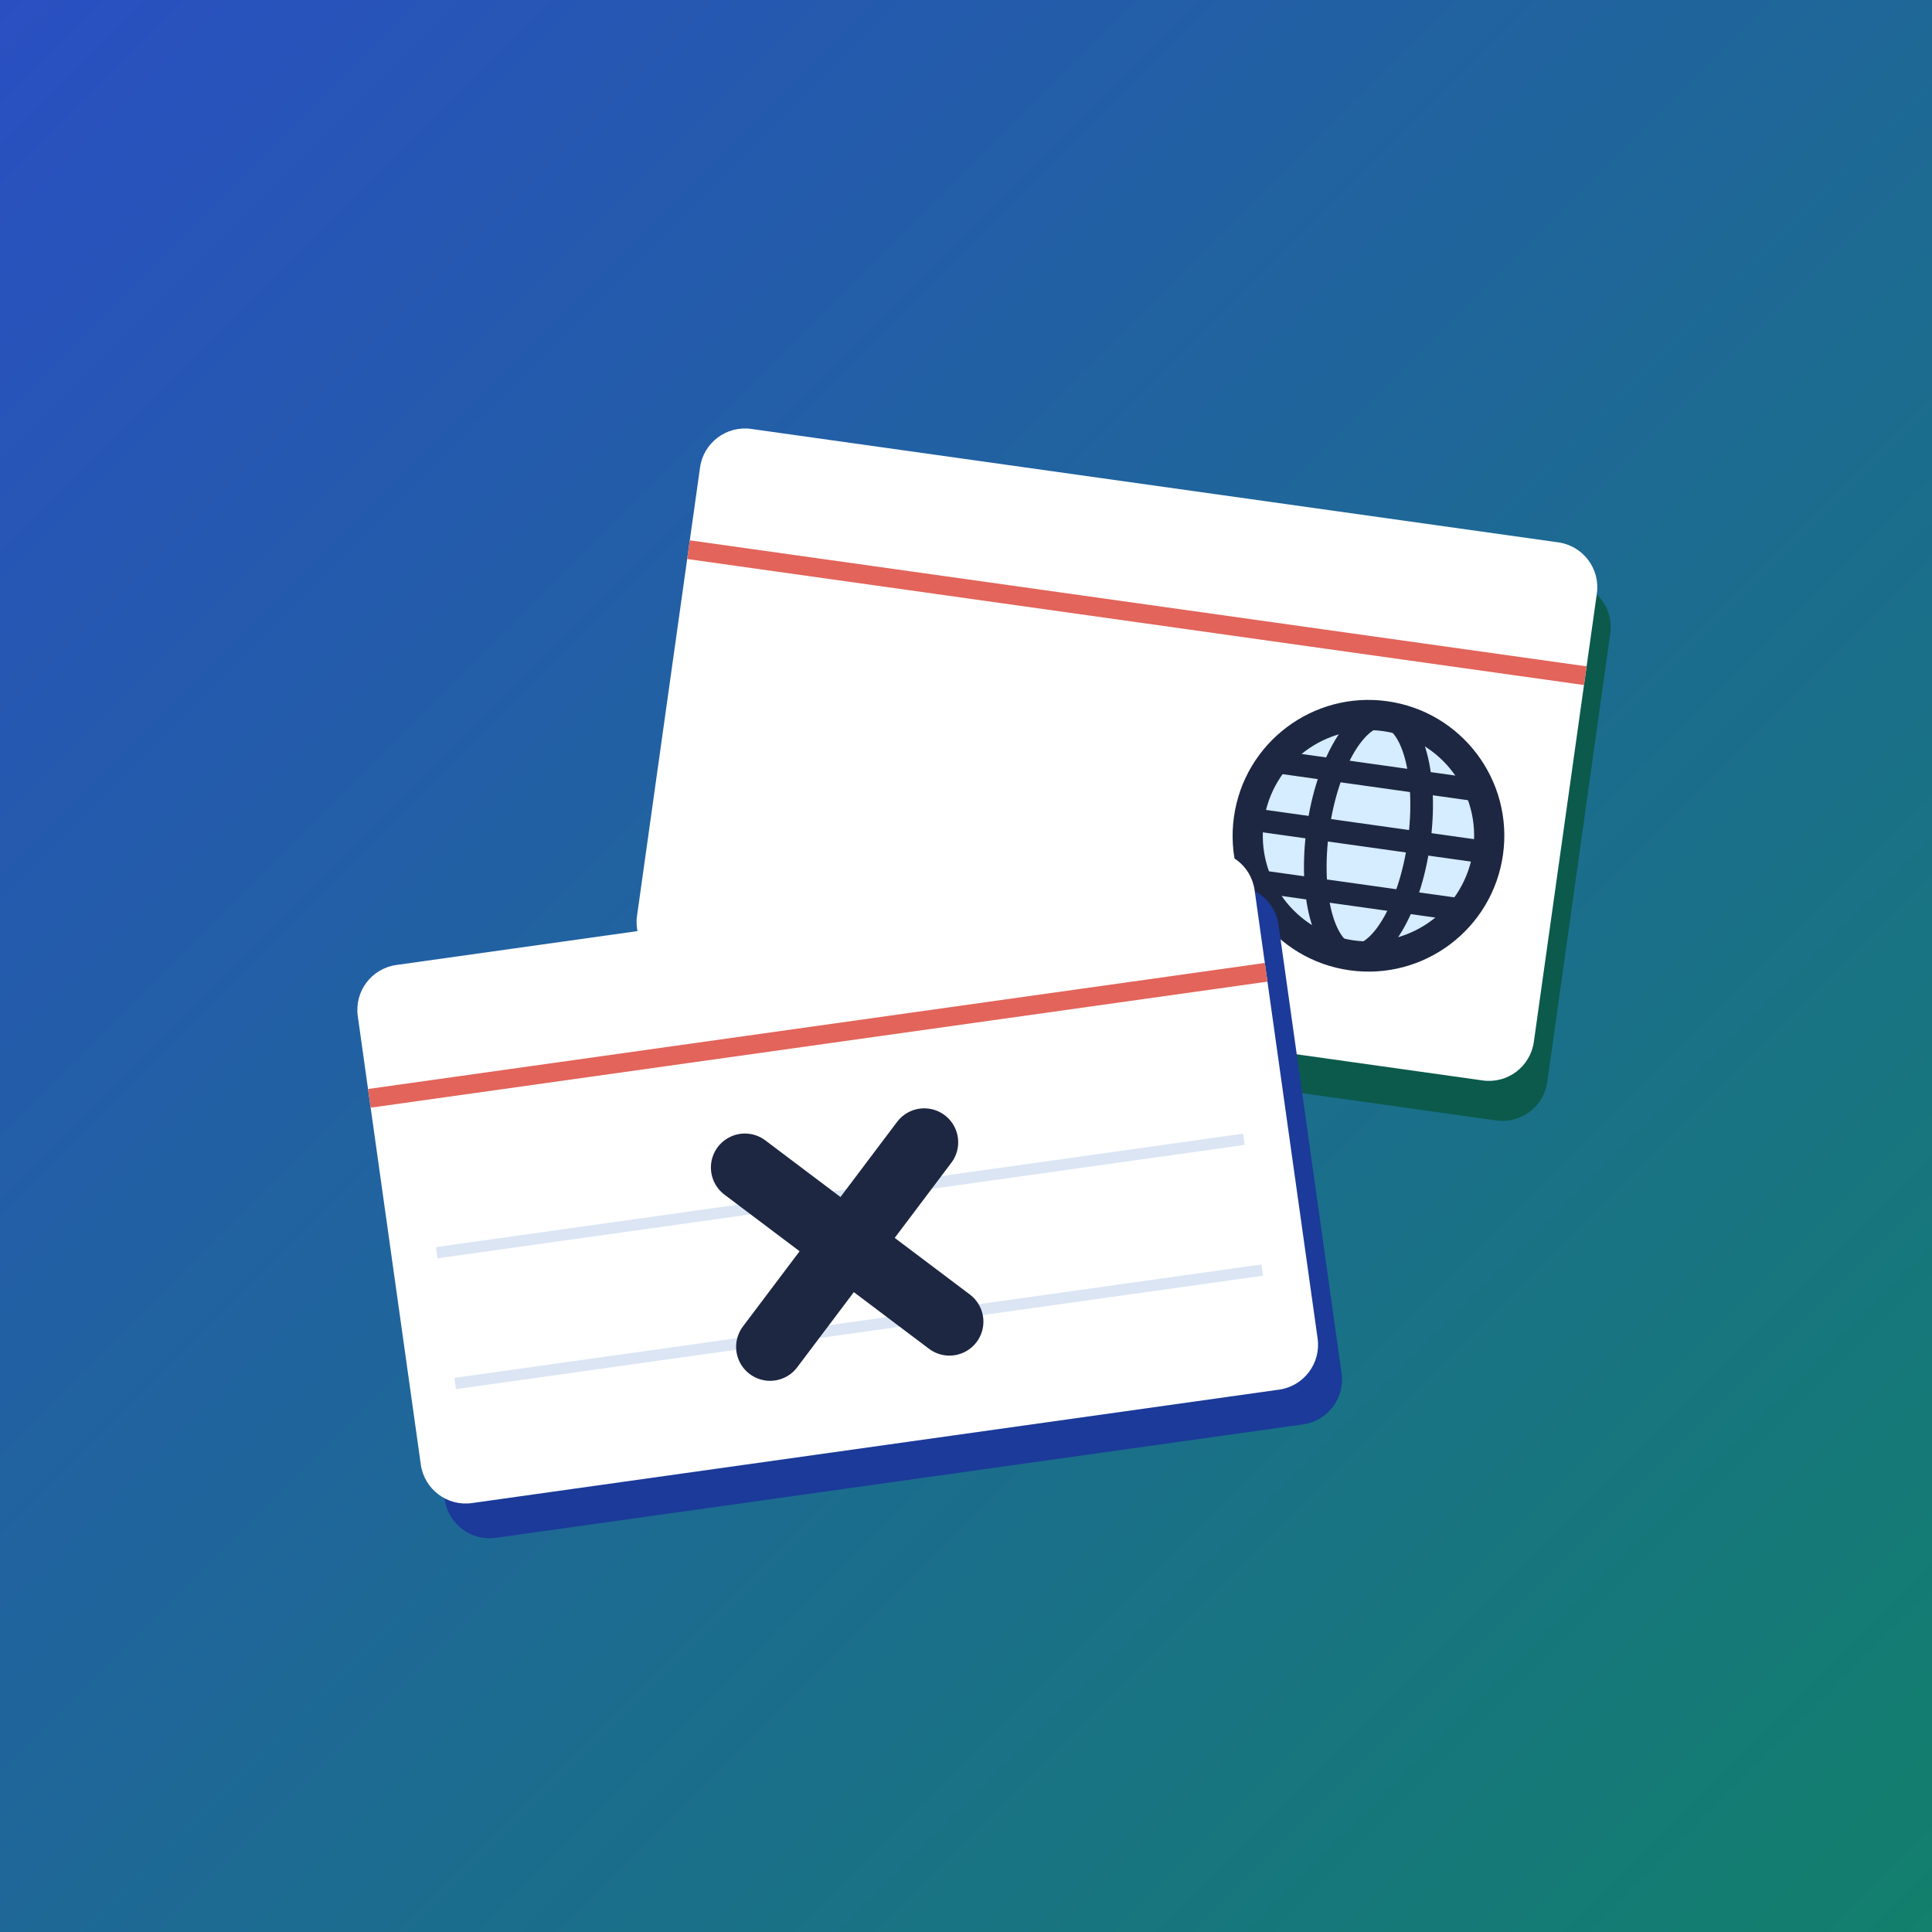
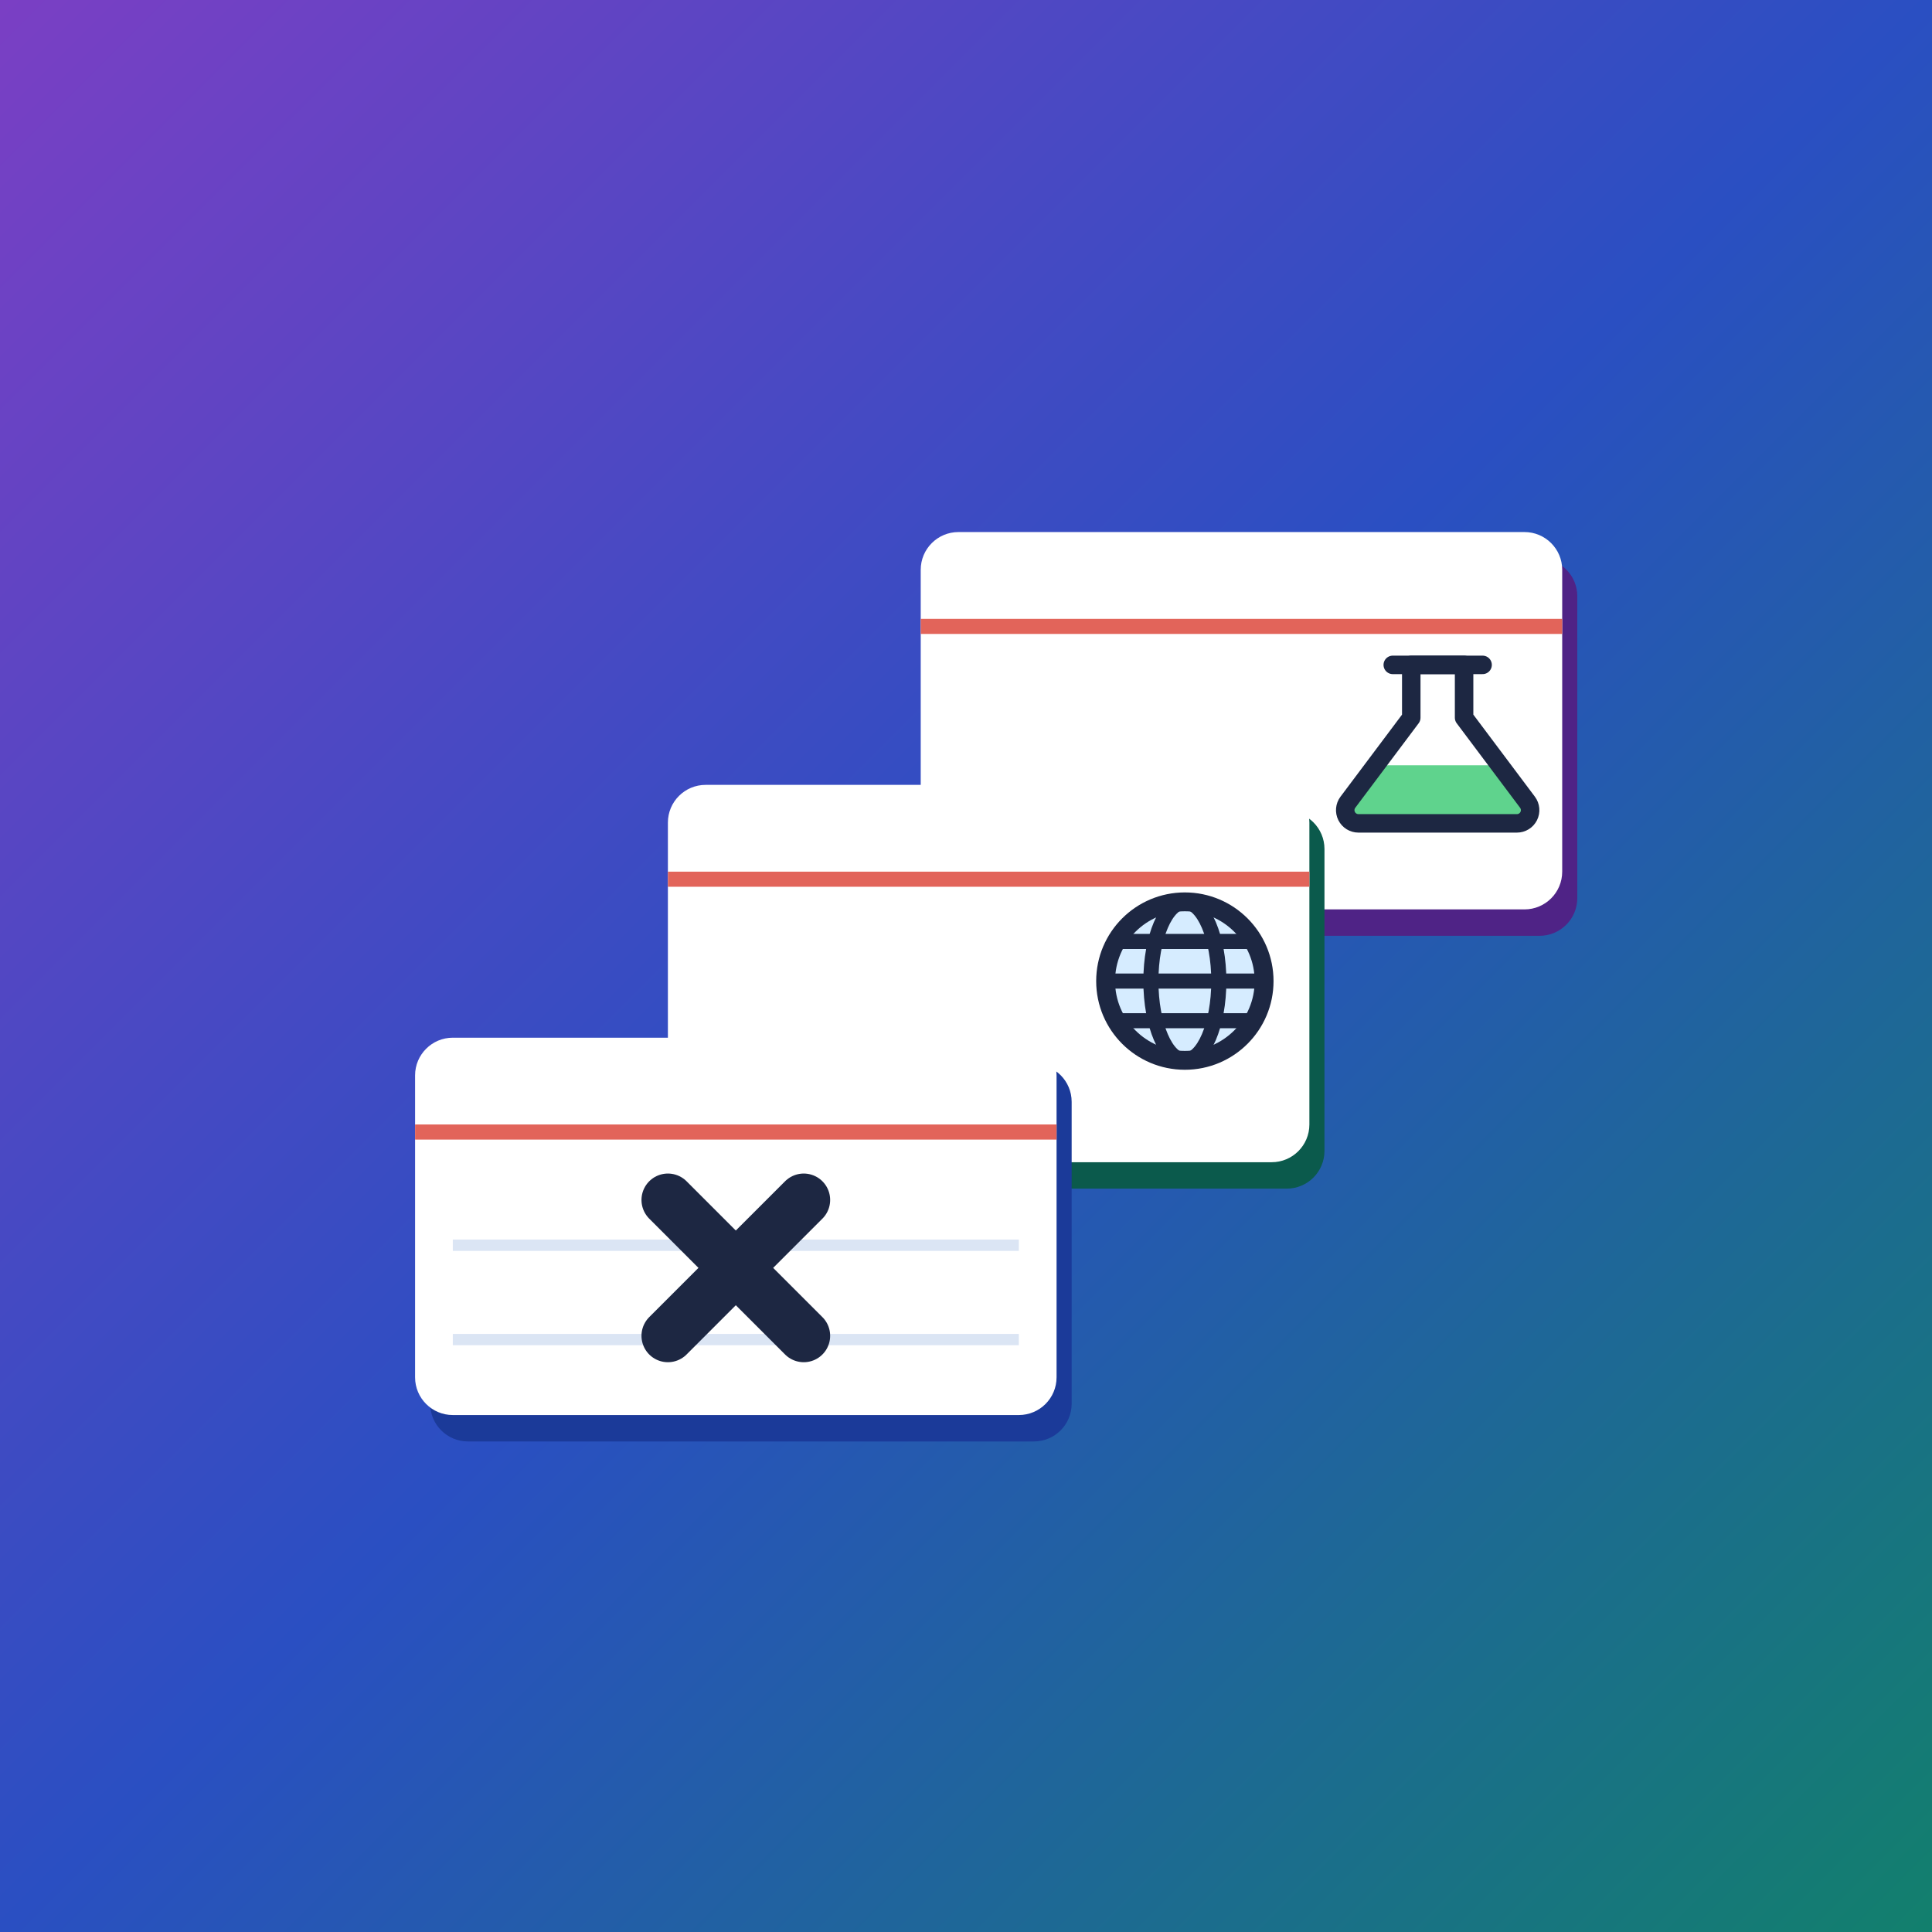
<svg xmlns="http://www.w3.org/2000/svg" viewBox="0 0 512 512">
  <defs>
    <linearGradient id="bg" x1="0" y1="0" x2="1" y2="1">
-       <stop offset="0" stop-color="#2a4fc2" />
+       <stop offset="0" stop-color="#7b3fc4" />
+       <stop offset="0.5" stop-color="#2a4fc2" />
      <stop offset="1" stop-color="#12806c" />
    </linearGradient>
  </defs>
  <rect width="512" height="512" fill="url(#bg)" />
-   <g transform="rotate(8 296 200)">
-     <rect x="181" y="138" width="240" height="144" rx="12" fill="#0b5a4c" />
-     <rect x="176" y="128" width="240" height="144" rx="12" fill="#ffffff" />
-     <line x1="176" y1="162" x2="416" y2="162" stroke="#e2645a" stroke-width="5" />
-     <circle cx="365" cy="212" r="32" fill="#d6ecff" />
-     <g fill="none" stroke="#1d2742" stroke-width="6" stroke-linecap="round">
-       <ellipse cx="365" cy="212" rx="13.5" ry="32" />
-       <line x1="333" y1="212" x2="397" y2="212" />
-       <line x1="338" y1="196" x2="392" y2="196" />
-       <line x1="338" y1="228" x2="392" y2="228" />
-       <circle cx="365" cy="212" r="32" stroke-width="8" />
+   <rect x="248" y="148" width="170" height="100" rx="10" fill="#4f2386" />
+   <rect x="244" y="141" width="170" height="100" rx="10" fill="#ffffff" />
+   <line x1="244" y1="166" x2="414" y2="166" stroke="#e2645a" stroke-width="4" />
+   <g transform="translate(381 186) scale(0.7)">
+     <path d="M-23 24h46l11 14a5 5 0 0 1-4 8h-60a5 5 0 0 1-4-8z" fill="#5fd38d" />
+     <path d="M-10 -14h20v20l24 32a5 5 0 0 1-4 8h-60a5 5 0 0 1-4-8l24-32z" fill="none" stroke="#1d2742" stroke-width="7" stroke-linejoin="round" />
+     <path d="M-17 -14h34" stroke="#1d2742" stroke-width="7" stroke-linecap="round" />
+   </g>
+   <rect x="181" y="215" width="170" height="100" rx="10" fill="#0b5a4c" />
+   <rect x="177" y="208" width="170" height="100" rx="10" fill="#ffffff" />
+   <line x1="177" y1="233" x2="347" y2="233" stroke="#e2645a" stroke-width="4" />
+   <g transform="translate(314 260)">
+     <circle r="21" fill="#d6ecff" />
+     <g fill="none" stroke="#1d2742" stroke-width="4" stroke-linecap="round">
+       <ellipse rx="9" ry="21" />
+       <line x1="-21" x2="21" />
+       <line x1="-18" y1="-10.5" x2="18" y2="-10.5" />
+       <line x1="-18" y1="10.5" x2="18" y2="10.5" />
+       <circle r="21" stroke-width="5" />
    </g>
  </g>
-   <g transform="rotate(-8 222 312)">
-     <rect x="107" y="250" width="240" height="144" rx="12" fill="#1b3a99" />
-     <rect x="102" y="240" width="240" height="144" rx="12" fill="#ffffff" />
-     <line x1="102" y1="274" x2="342" y2="274" stroke="#e2645a" stroke-width="5" />
-     <line x1="114" y1="317" x2="330" y2="317" stroke="#dbe5f4" stroke-width="3" />
-     <line x1="114" y1="352" x2="330" y2="352" stroke="#dbe5f4" stroke-width="3" />
-     <path d="M198 306 L246 354 M246 306 L198 354" stroke="#1d2742" stroke-width="18" stroke-linecap="round" />
-   </g>
+   <rect x="114" y="282" width="170" height="100" rx="10" fill="#1b3a99" />
+   <rect x="110" y="275" width="170" height="100" rx="10" fill="#ffffff" />
+   <line x1="110" y1="300" x2="280" y2="300" stroke="#e2645a" stroke-width="4" />
+   <line x1="120" y1="330" x2="270" y2="330" stroke="#dbe5f4" stroke-width="3" />
+   <line x1="120" y1="355" x2="270" y2="355" stroke="#dbe5f4" stroke-width="3" />
+   <path d="M177 318 L213 354 M213 318 L177 354" stroke="#1d2742" stroke-width="14" stroke-linecap="round" />
</svg>
